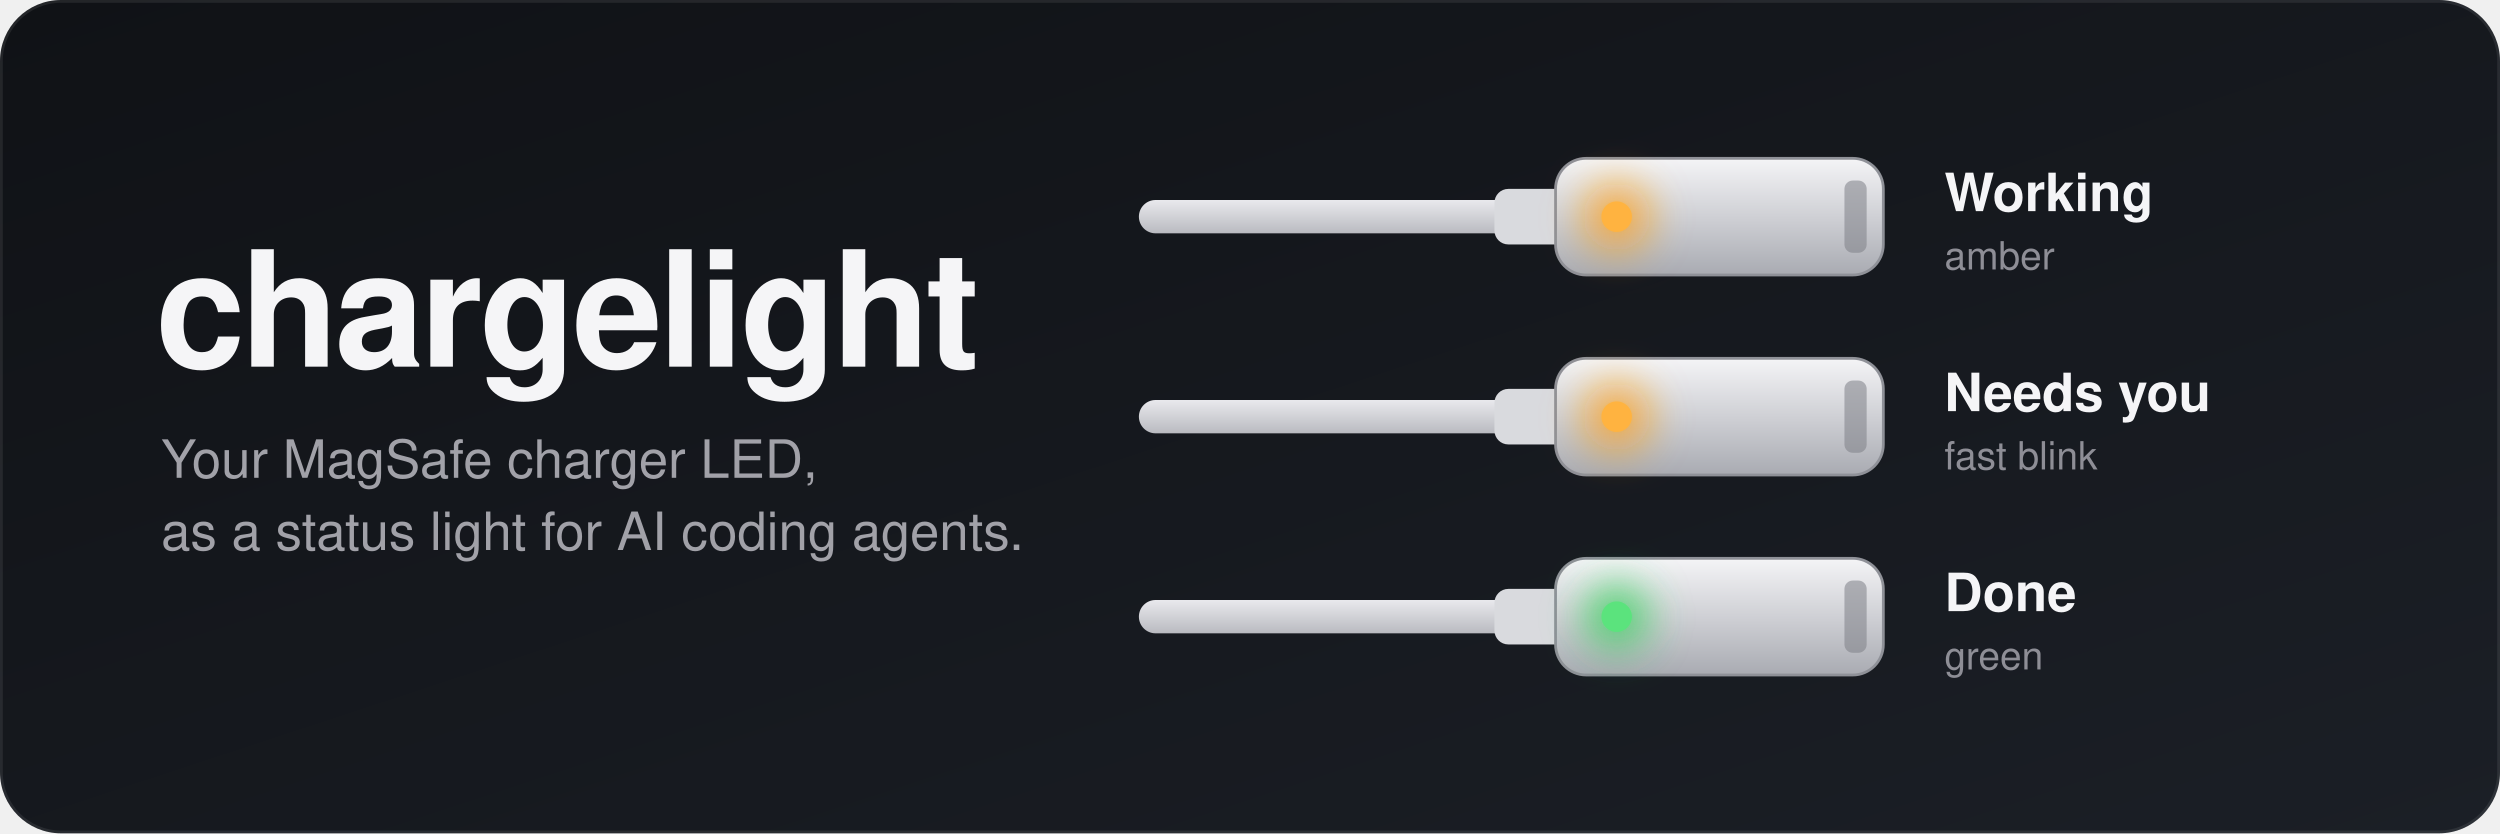
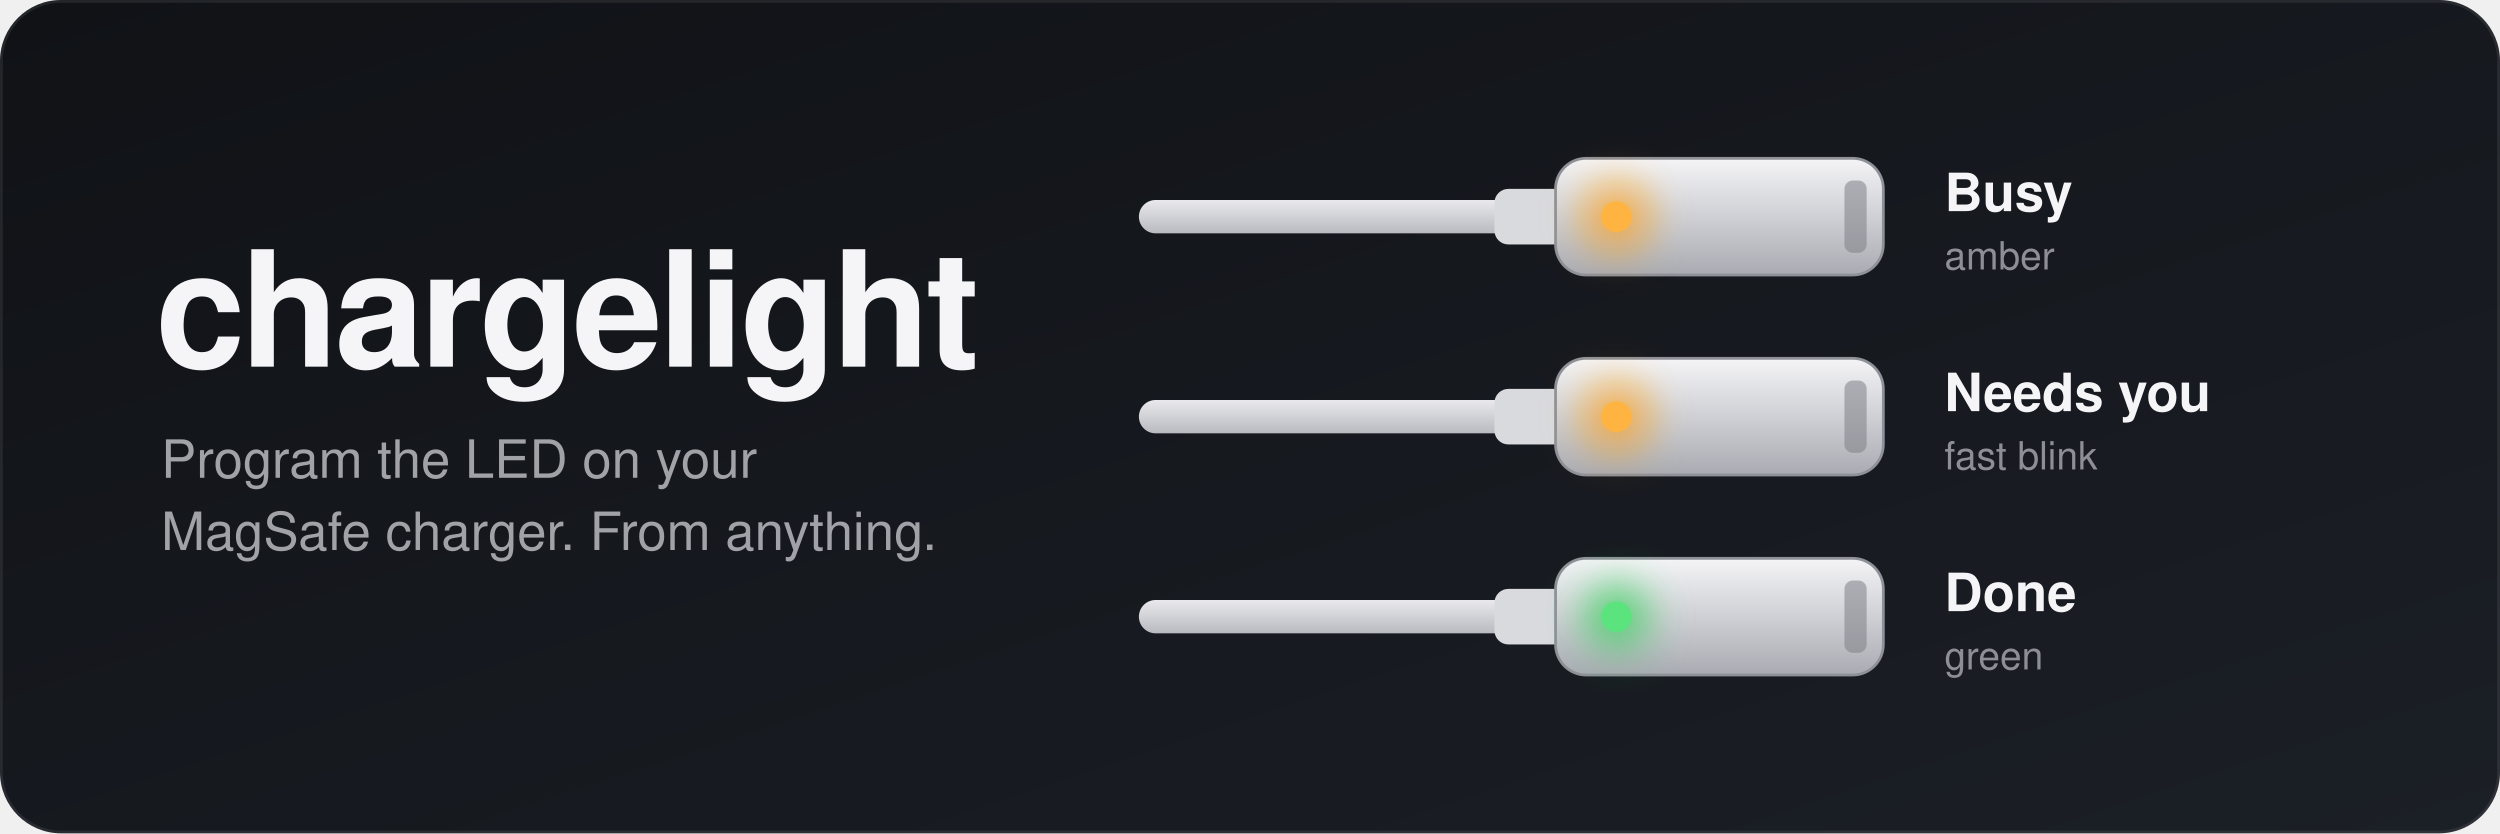
- <svg xmlns="http://www.w3.org/2000/svg" viewBox="0 0 900 300" width="900" height="300" role="img" aria-label="chargelight: the MagSafe charger LED as a status light. Amber means working, fast blink means the agent needs you, green means done.">
+ <svg xmlns="http://www.w3.org/2000/svg" viewBox="0 0 900 300" width="900" height="300" role="img" aria-label="chargelight: program the LED on your MagSafe charger. For example amber for busy, a blink for needs you, green for done.">
  <defs>
    <linearGradient id="bg" x1="0" y1="0" x2="1" y2="1">
      <stop offset="0" stop-color="#101216" />
      <stop offset="1" stop-color="#1b1f26" />
    </linearGradient>
    <linearGradient id="metal" x1="0" y1="0" x2="0" y2="1">
      <stop offset="0" stop-color="#f4f4f6" />
      <stop offset="0.5" stop-color="#cfd0d5" />
      <stop offset="1" stop-color="#a9abb2" />
    </linearGradient>
    <linearGradient id="cable" x1="0" y1="0" x2="0" y2="1">
      <stop offset="0" stop-color="#e9e9ed" />
      <stop offset="1" stop-color="#b9bac0" />
    </linearGradient>
    <filter id="glow" x="-300%" y="-300%" width="700%" height="700%">
      <feGaussianBlur stdDeviation="7" />
    </filter>
    <g id="plug">
      <rect x="-150" y="-6" width="160" height="12" rx="6" fill="url(#cable)" />
      <rect x="-22" y="-10" width="30" height="20" rx="5" fill="#d9dade" />
      <rect x="0" y="-21" width="118" height="42" rx="11" fill="url(#metal)" stroke="#8f9198" stroke-width="1" />
      <rect x="104" y="-13" width="8" height="26" rx="3" fill="#7d7f86" opacity="0.55" />
    </g>
  </defs>
  <rect width="900" height="300" rx="22" fill="url(#bg)" />
  <rect x="0.5" y="0.5" width="899" height="299" rx="21.5" fill="none" stroke="#ffffff" stroke-opacity="0.08" />
  <g font-family="-apple-system, BlinkMacSystemFont, 'SF Pro Display', 'Helvetica Neue', Helvetica, Arial, sans-serif">
    <text x="56" y="132" font-size="58" font-weight="700" letter-spacing="-1.5" fill="#f5f5f7">chargelight</text>
-     <text x="58" y="172" font-size="19" fill="#a1a1a8">Your MagSafe charger LED,</text>
-     <text x="58" y="198" font-size="19" fill="#a1a1a8">as a status light for AI coding agents.</text>
+     <text x="58" y="172" font-size="19" fill="#a1a1a8">Program the LED on your</text>
+     <text x="58" y="198" font-size="19" fill="#a1a1a8">MagSafe charger. From anything.</text>
    <g transform="translate(560 78)">
      <use href="#plug" />
      <circle cx="22" cy="0" r="12" fill="#ff9f0a" opacity="0.75" filter="url(#glow)" />
      <circle cx="22" cy="0" r="5.5" fill="#ffb340" />
-       <text x="140" y="-2" font-size="19" font-weight="600" fill="#f5f5f7">Working</text>
+       <text x="140" y="-2" font-size="19" font-weight="600" fill="#f5f5f7">Busy</text>
      <text x="140" y="19" font-size="14" fill="#8e8e96">amber</text>
    </g>
    <g transform="translate(560 150)">
      <use href="#plug" />
      <g>
        <animate attributeName="opacity" values="1;1;0.08;0.08" keyTimes="0;0.5;0.5;1" dur="0.5s" repeatCount="indefinite" />
        <circle cx="22" cy="0" r="12" fill="#ff9f0a" opacity="0.75" filter="url(#glow)" />
        <circle cx="22" cy="0" r="5.5" fill="#ffb340" />
      </g>
      <text x="140" y="-2" font-size="19" font-weight="600" fill="#f5f5f7">Needs you</text>
      <text x="140" y="19" font-size="14" fill="#8e8e96">fast blink</text>
    </g>
    <g transform="translate(560 222)">
      <use href="#plug" />
      <circle cx="22" cy="0" r="12" fill="#30d158" opacity="0.75" filter="url(#glow)" />
      <circle cx="22" cy="0" r="5.5" fill="#5be37d" />
      <text x="140" y="-2" font-size="19" font-weight="600" fill="#f5f5f7">Done</text>
      <text x="140" y="19" font-size="14" fill="#8e8e96">green</text>
    </g>
  </g>
</svg>
